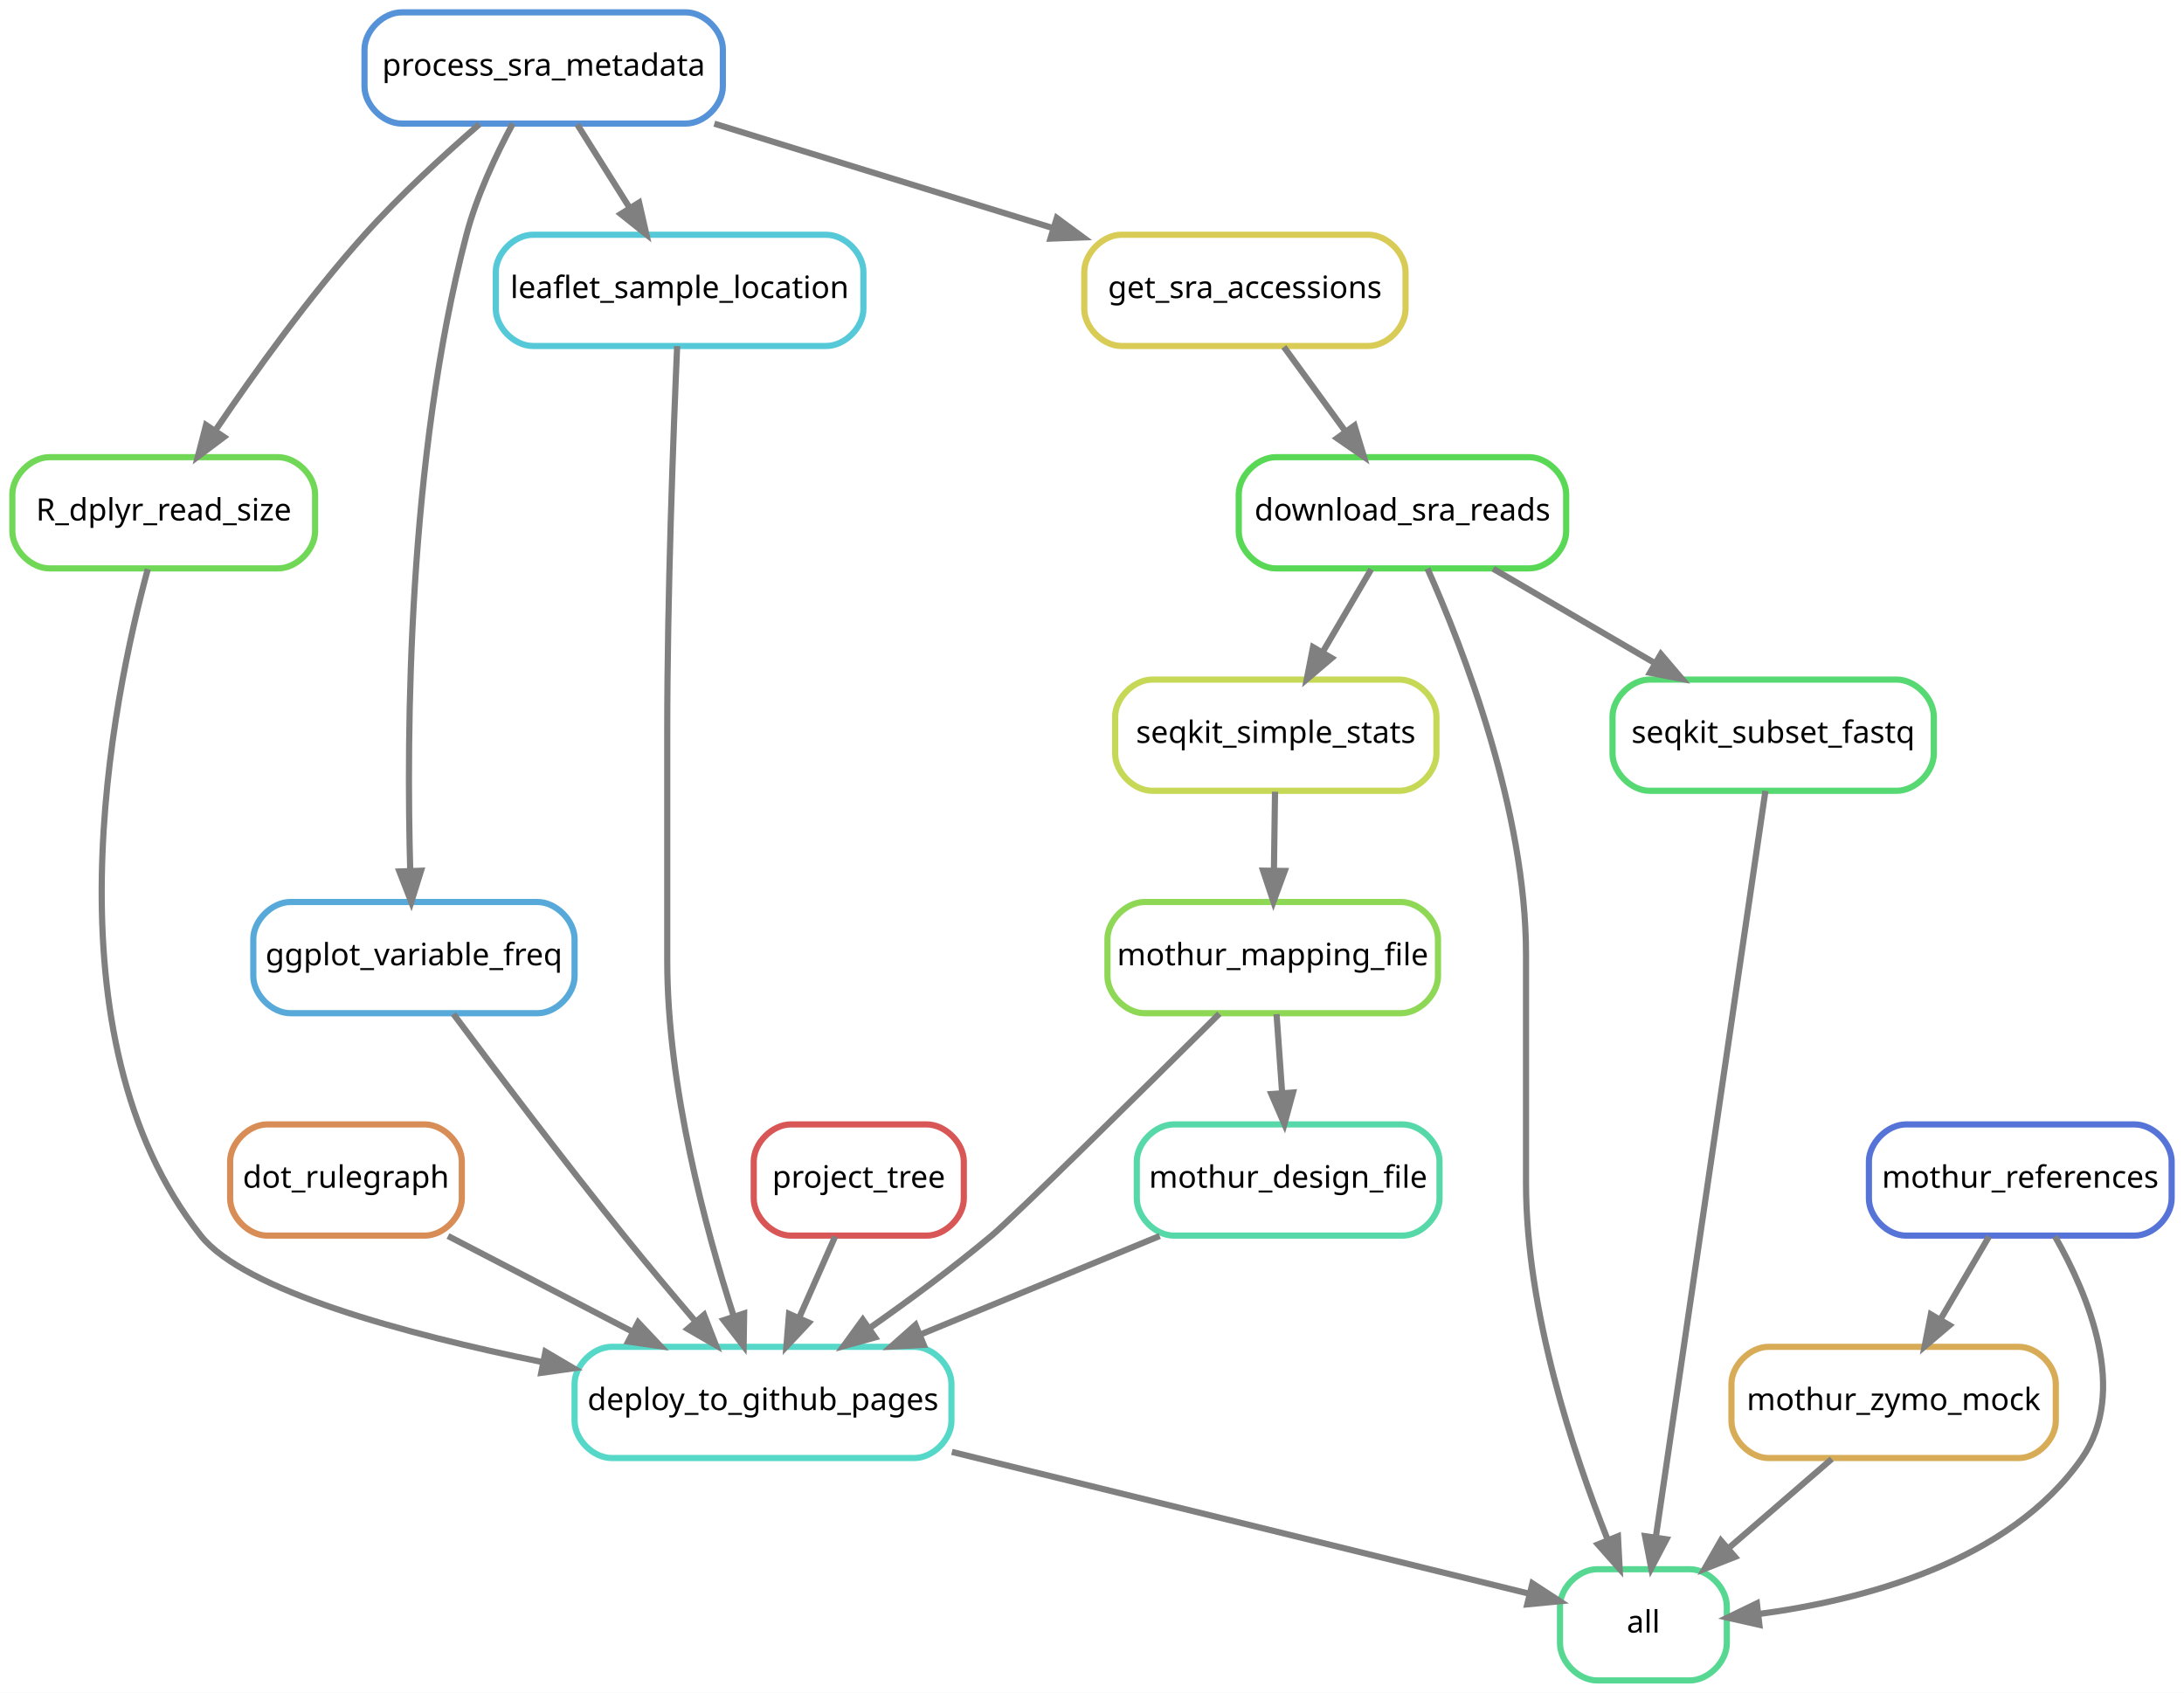
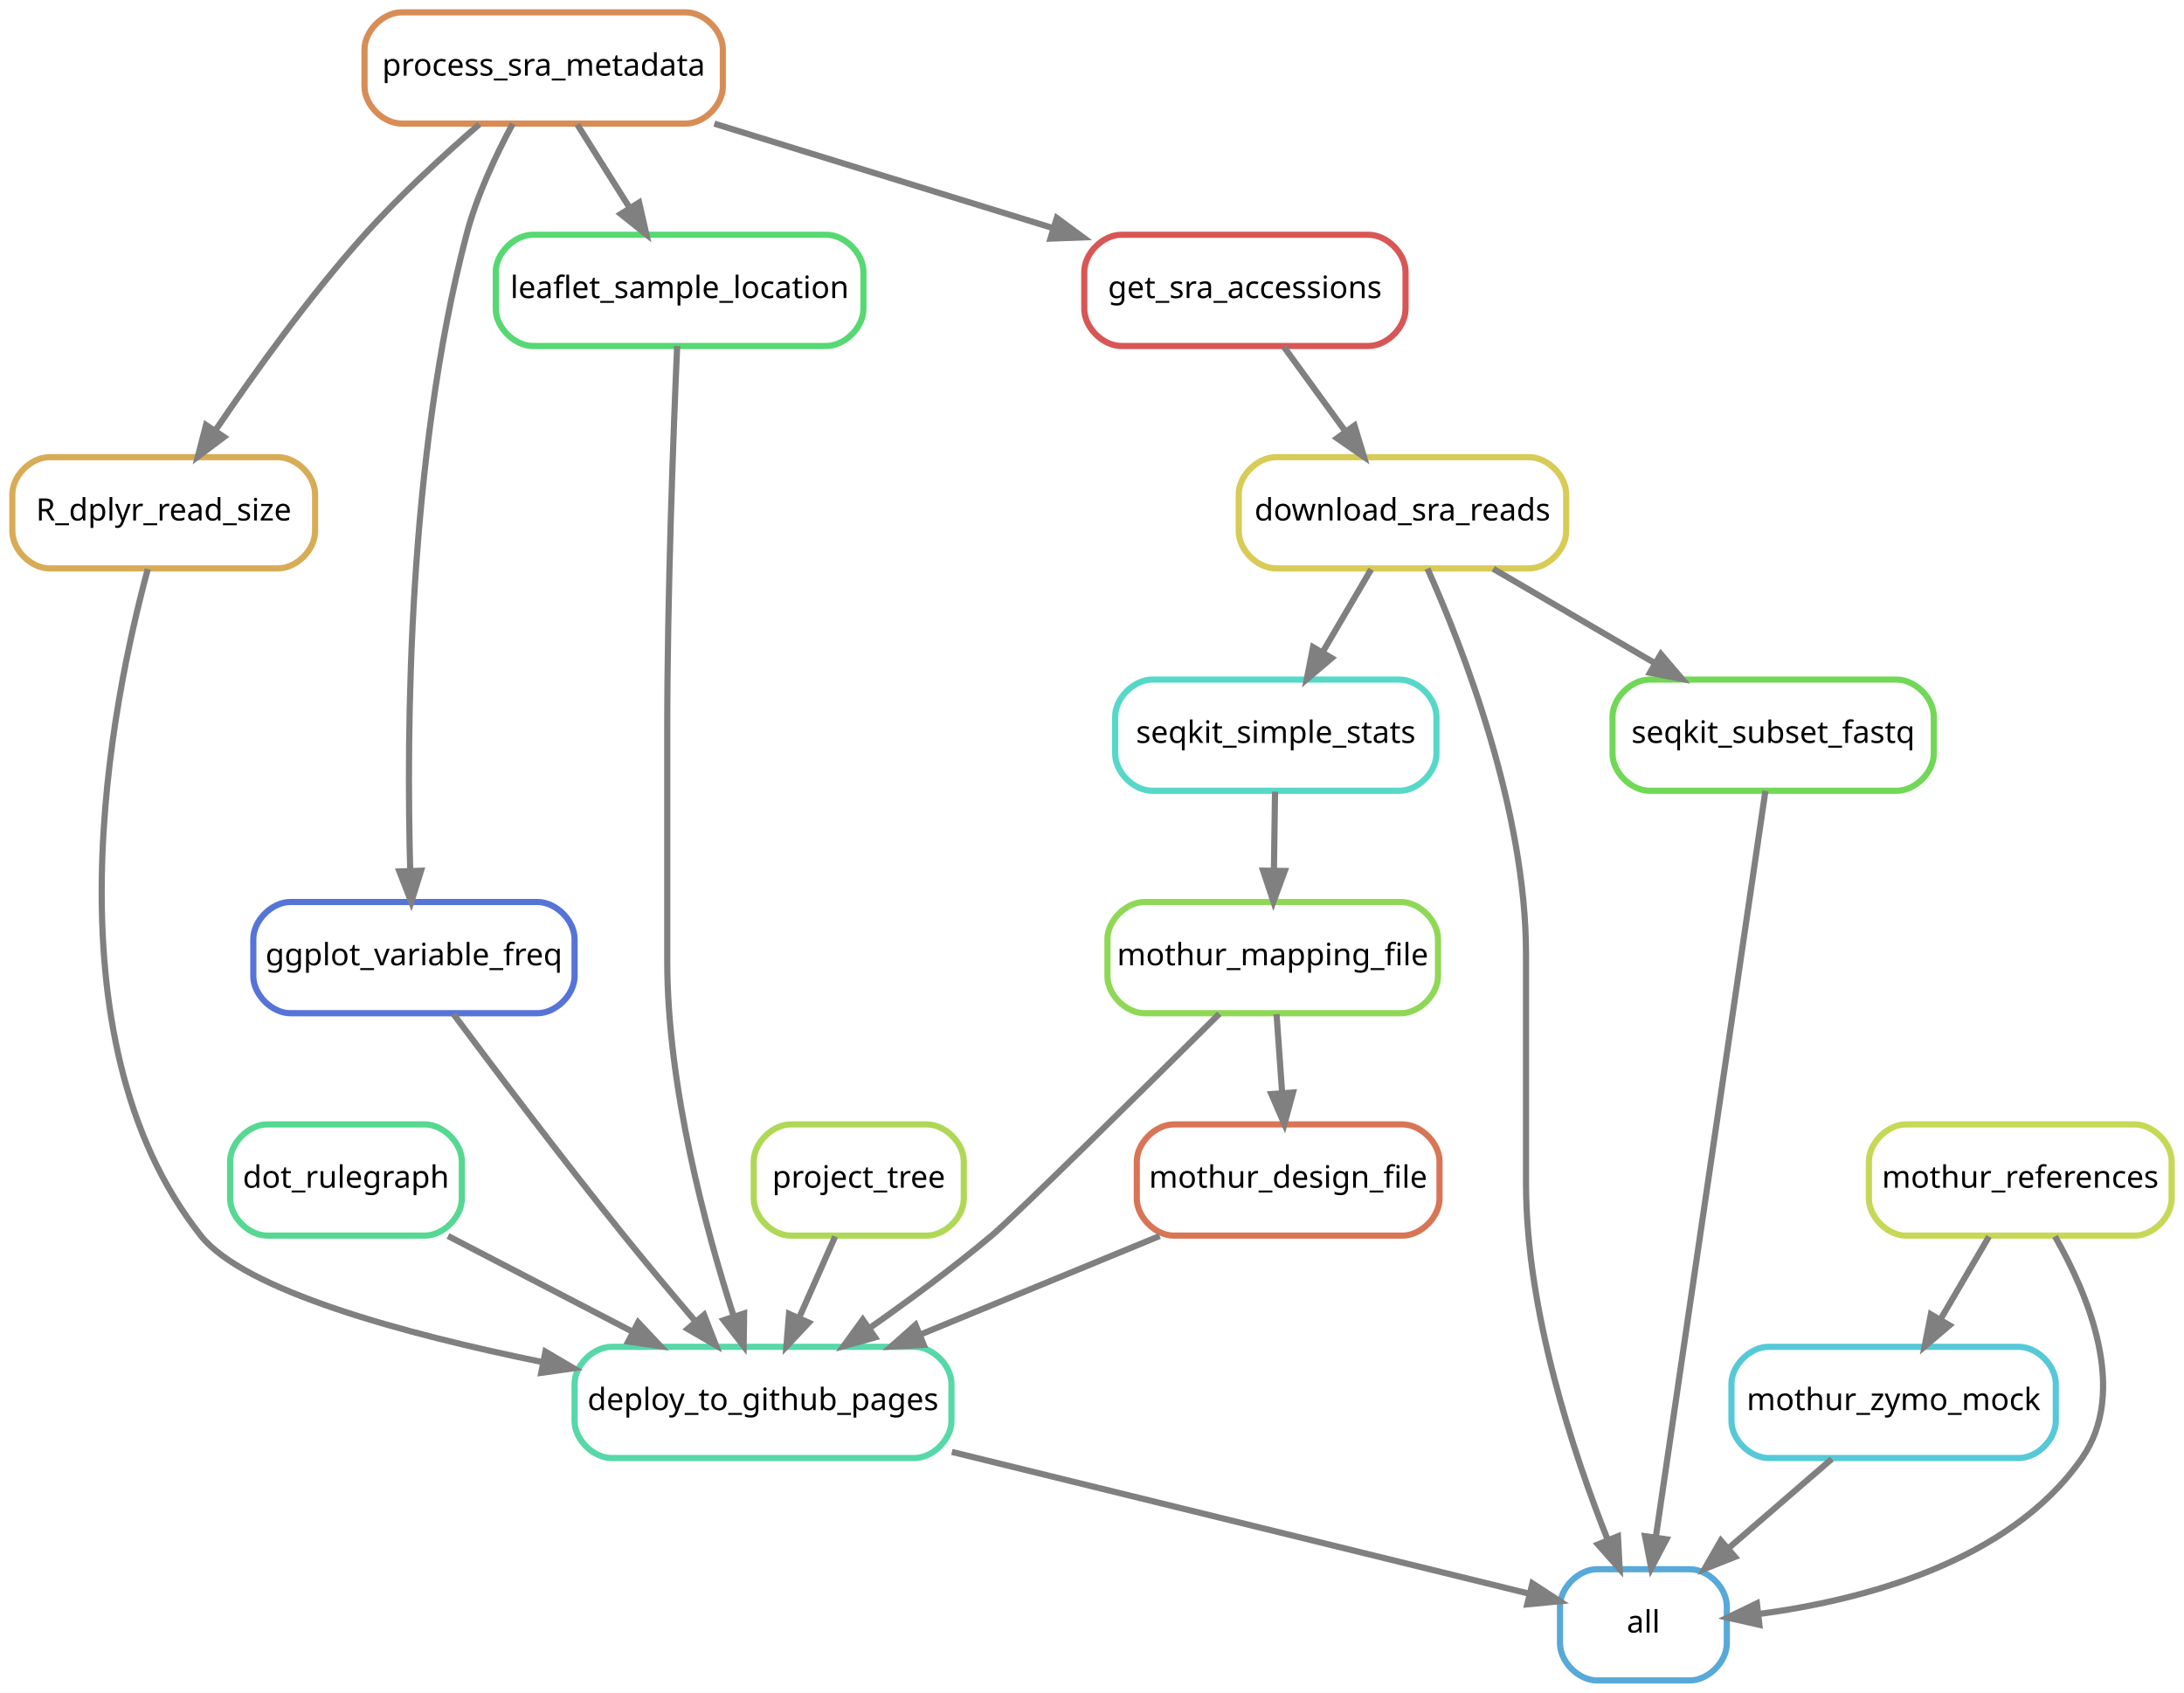
<svg xmlns="http://www.w3.org/2000/svg" width="707pt" height="548pt" viewBox="0.00 0.00 707.00 548.00">
  <g id="graph0" class="graph" transform="scale(1 1) rotate(0) translate(4 544)">
    <polygon fill="white" stroke="none" points="-4,4 -4,-544 703,-544 703,4 -4,4" />
    <g id="node1" class="node">
-       <path fill="none" stroke="#56d892" stroke-width="2" d="M543,-36C543,-36 513,-36 513,-36 507,-36 501,-30 501,-24 501,-24 501,-12 501,-12 501,-6 507,0 513,0 513,0 543,0 543,0 549,0 555,-6 555,-12 555,-12 555,-24 555,-24 555,-30 549,-36 543,-36" />
+       <path fill="none" stroke="#56a9d8" stroke-width="2" d="M543,-36C543,-36 513,-36 513,-36 507,-36 501,-30 501,-24 501,-24 501,-12 501,-12 501,-6 507,0 513,0 513,0 543,0 543,0 549,0 555,-6 555,-12 555,-12 555,-24 555,-24 555,-30 549,-36 543,-36" />
      <text text-anchor="middle" x="528" y="-15.5" font-family="sans" font-size="10.00">all</text>
    </g>
    <g id="node2" class="node">
-       <path fill="none" stroke="#56d8c9" stroke-width="2" d="M292,-108C292,-108 194,-108 194,-108 188,-108 182,-102 182,-96 182,-96 182,-84 182,-84 182,-78 188,-72 194,-72 194,-72 292,-72 292,-72 298,-72 304,-78 304,-84 304,-84 304,-96 304,-96 304,-102 298,-108 292,-108" />
+       <path fill="none" stroke="#56d8a9" stroke-width="2" d="M292,-108C292,-108 194,-108 194,-108 188,-108 182,-102 182,-96 182,-96 182,-84 182,-84 182,-78 188,-72 194,-72 194,-72 292,-72 292,-72 298,-72 304,-78 304,-84 304,-84 304,-96 304,-96 304,-102 298,-108 292,-108" />
      <text text-anchor="middle" x="243" y="-87.5" font-family="sans" font-size="10.00">deploy_to_github_pages</text>
    </g>
-     <g id="edge3" class="edge">
+     <g id="edge4" class="edge">
      <path fill="none" stroke="grey" stroke-width="2" d="M304.14,-73.98C360.98,-60.02 443.78,-39.68 491.13,-28.06" />
      <polygon fill="grey" stroke="grey" stroke-width="2" points="492.07,-31.43 500.95,-25.64 490.4,-24.63 492.07,-31.43" />
    </g>
    <g id="node3" class="node">
-       <path fill="none" stroke="#d88d56" stroke-width="2" d="M133.5,-180C133.5,-180 82.5,-180 82.5,-180 76.5,-180 70.5,-174 70.5,-168 70.5,-168 70.5,-156 70.5,-156 70.5,-150 76.5,-144 82.5,-144 82.5,-144 133.5,-144 133.5,-144 139.5,-144 145.5,-150 145.5,-156 145.5,-156 145.5,-168 145.5,-168 145.5,-174 139.5,-180 133.5,-180" />
+       <path fill="none" stroke="#56d892" stroke-width="2" d="M133.5,-180C133.5,-180 82.5,-180 82.5,-180 76.5,-180 70.5,-174 70.5,-168 70.5,-168 70.5,-156 70.5,-156 70.5,-150 76.5,-144 82.5,-144 82.5,-144 133.5,-144 133.5,-144 139.5,-144 145.5,-150 145.5,-156 145.5,-156 145.5,-168 145.5,-168 145.5,-174 139.5,-180 133.5,-180" />
      <text text-anchor="middle" x="108" y="-159.5" font-family="sans" font-size="10.00">dot_rulegraph</text>
    </g>
-     <g id="edge7" class="edge">
+     <g id="edge9" class="edge">
      <path fill="none" stroke="grey" stroke-width="2" d="M141.02,-143.88C159.08,-134.51 181.65,-122.81 200.95,-112.8" />
      <polygon fill="grey" stroke="grey" stroke-width="2" points="202.58,-115.9 209.85,-108.19 199.36,-109.69 202.58,-115.9" />
    </g>
    <g id="node4" class="node">
-       <path fill="none" stroke="#56a9d8" stroke-width="2" d="M170,-252C170,-252 90,-252 90,-252 84,-252 78,-246 78,-240 78,-240 78,-228 78,-228 78,-222 84,-216 90,-216 90,-216 170,-216 170,-216 176,-216 182,-222 182,-228 182,-228 182,-240 182,-240 182,-246 176,-252 170,-252" />
+       <path fill="none" stroke="#5673d8" stroke-width="2" d="M170,-252C170,-252 90,-252 90,-252 84,-252 78,-246 78,-240 78,-240 78,-228 78,-228 78,-222 84,-216 90,-216 90,-216 170,-216 170,-216 176,-216 182,-222 182,-228 182,-228 182,-240 182,-240 182,-246 176,-252 170,-252" />
      <text text-anchor="middle" x="130" y="-231.5" font-family="sans" font-size="10.00">ggplot_variable_freq</text>
    </g>
    <g id="edge12" class="edge">
      <path fill="none" stroke="grey" stroke-width="2" d="M142.78,-215.74C156.26,-197.65 178.24,-168.53 198,-144 205.42,-134.79 213.76,-124.86 221.22,-116.12" />
      <polygon fill="grey" stroke="grey" stroke-width="2" points="223.92,-118.35 227.77,-108.48 218.6,-113.79 223.92,-118.35" />
    </g>
    <g id="node5" class="node">
-       <path fill="none" stroke="#5692d8" stroke-width="2" d="M218,-540C218,-540 126,-540 126,-540 120,-540 114,-534 114,-528 114,-528 114,-516 114,-516 114,-510 120,-504 126,-504 126,-504 218,-504 218,-504 224,-504 230,-510 230,-516 230,-516 230,-528 230,-528 230,-534 224,-540 218,-540" />
+       <path fill="none" stroke="#d88d56" stroke-width="2" d="M218,-540C218,-540 126,-540 126,-540 120,-540 114,-534 114,-528 114,-528 114,-516 114,-516 114,-510 120,-504 126,-504 126,-504 218,-504 218,-504 224,-504 230,-510 230,-516 230,-516 230,-528 230,-528 230,-534 224,-540 218,-540" />
      <text text-anchor="middle" x="172" y="-519.5" font-family="sans" font-size="10.00">process_sra_metadata</text>
    </g>
    <g id="edge13" class="edge">
      <path fill="none" stroke="grey" stroke-width="2" d="M161.98,-503.95C156.56,-493.85 150.31,-480.6 147,-468 127.96,-395.49 127.55,-306.22 128.8,-262.2" />
      <polygon fill="grey" stroke="grey" stroke-width="2" points="132.3,-262.13 129.14,-252.01 125.3,-261.89 132.3,-262.13" />
    </g>
    <g id="node6" class="node">
-       <path fill="none" stroke="#56c9d8" stroke-width="2" d="M263.5,-468C263.5,-468 168.5,-468 168.5,-468 162.5,-468 156.5,-462 156.5,-456 156.5,-456 156.5,-444 156.5,-444 156.5,-438 162.5,-432 168.5,-432 168.5,-432 263.5,-432 263.5,-432 269.5,-432 275.5,-438 275.5,-444 275.5,-444 275.5,-456 275.5,-456 275.5,-462 269.5,-468 263.5,-468" />
+       <path fill="none" stroke="#56d873" stroke-width="2" d="M263.5,-468C263.5,-468 168.5,-468 168.5,-468 162.5,-468 156.5,-462 156.5,-456 156.5,-456 156.5,-444 156.5,-444 156.5,-438 162.5,-432 168.5,-432 168.5,-432 263.5,-432 263.5,-432 269.5,-432 275.5,-438 275.5,-444 275.5,-444 275.5,-456 275.5,-456 275.5,-462 269.5,-468 263.5,-468" />
      <text text-anchor="middle" x="216" y="-447.5" font-family="sans" font-size="10.00">leaflet_sample_location</text>
    </g>
    <g id="edge14" class="edge">
      <path fill="none" stroke="grey" stroke-width="2" d="M182.88,-503.7C187.99,-495.56 194.2,-485.69 199.84,-476.7" />
      <polygon fill="grey" stroke="grey" stroke-width="2" points="202.89,-478.43 205.25,-468.1 196.96,-474.71 202.89,-478.43" />
    </g>
    <g id="node8" class="node">
-       <path fill="none" stroke="#70d856" stroke-width="2" d="M86,-396C86,-396 12,-396 12,-396 6,-396 0,-390 0,-384 0,-384 0,-372 0,-372 0,-366 6,-360 12,-360 12,-360 86,-360 86,-360 92,-360 98,-366 98,-372 98,-372 98,-384 98,-384 98,-390 92,-396 86,-396" />
+       <path fill="none" stroke="#d8ac56" stroke-width="2" d="M86,-396C86,-396 12,-396 12,-396 6,-396 0,-390 0,-384 0,-384 0,-372 0,-372 0,-366 6,-360 12,-360 12,-360 86,-360 86,-360 92,-360 98,-366 98,-372 98,-372 98,-384 98,-384 98,-390 92,-396 86,-396" />
      <text text-anchor="middle" x="49" y="-375.5" font-family="sans" font-size="10.00">R_dplyr_read_size</text>
    </g>
    <g id="edge15" class="edge">
      <path fill="none" stroke="grey" stroke-width="2" d="M151.19,-503.78C139.7,-493.84 125.47,-480.8 114,-468 96,-447.92 78.12,-422.97 65.68,-404.6" />
      <polygon fill="grey" stroke="grey" stroke-width="2" points="68.51,-402.53 60.04,-396.17 62.69,-406.42 68.51,-402.53" />
    </g>
    <g id="node12" class="node">
-       <path fill="none" stroke="#d8cb56" stroke-width="2" d="M439,-468C439,-468 359,-468 359,-468 353,-468 347,-462 347,-456 347,-456 347,-444 347,-444 347,-438 353,-432 359,-432 359,-432 439,-432 439,-432 445,-432 451,-438 451,-444 451,-444 451,-456 451,-456 451,-462 445,-468 439,-468" />
+       <path fill="none" stroke="#d85656" stroke-width="2" d="M439,-468C439,-468 359,-468 359,-468 353,-468 347,-462 347,-456 347,-456 347,-444 347,-444 347,-438 353,-432 359,-432 359,-432 439,-432 439,-432 445,-432 451,-438 451,-444 451,-444 451,-456 451,-456 451,-462 445,-468 439,-468" />
      <text text-anchor="middle" x="399" y="-447.5" font-family="sans" font-size="10.00">get_sra_accessions</text>
    </g>
    <g id="edge19" class="edge">
      <path fill="none" stroke="grey" stroke-width="2" d="M227.24,-503.97C260.33,-493.76 302.47,-480.77 336.74,-470.2" />
      <polygon fill="grey" stroke="grey" stroke-width="2" points="338.11,-473.44 346.64,-467.15 336.05,-466.75 338.11,-473.44" />
    </g>
    <g id="edge11" class="edge">
      <path fill="none" stroke="grey" stroke-width="2" d="M215.21,-431.96C214.04,-405.3 212,-352.13 212,-307 212,-307 212,-307 212,-233 212,-192.1 224.43,-146.06 233.55,-117.79" />
      <polygon fill="grey" stroke="grey" stroke-width="2" points="236.89,-118.82 236.73,-108.22 230.25,-116.61 236.89,-118.82" />
    </g>
    <g id="node7" class="node">
-       <path fill="none" stroke="#d85656" stroke-width="2" d="M296,-180C296,-180 252,-180 252,-180 246,-180 240,-174 240,-168 240,-168 240,-156 240,-156 240,-150 246,-144 252,-144 252,-144 296,-144 296,-144 302,-144 308,-150 308,-156 308,-156 308,-168 308,-168 308,-174 302,-180 296,-180" />
+       <path fill="none" stroke="#afd856" stroke-width="2" d="M296,-180C296,-180 252,-180 252,-180 246,-180 240,-174 240,-168 240,-168 240,-156 240,-156 240,-150 246,-144 252,-144 252,-144 296,-144 296,-144 302,-144 308,-150 308,-156 308,-156 308,-168 308,-168 308,-174 302,-180 296,-180" />
      <text text-anchor="middle" x="274" y="-159.5" font-family="sans" font-size="10.00">project_tree</text>
    </g>
-     <g id="edge6" class="edge">
+     <g id="edge7" class="edge">
      <path fill="none" stroke="grey" stroke-width="2" d="M266.34,-143.7C262.81,-135.73 258.54,-126.1 254.63,-117.26" />
      <polygon fill="grey" stroke="grey" stroke-width="2" points="257.82,-115.83 250.57,-108.1 251.42,-118.67 257.82,-115.83" />
    </g>
-     <g id="edge9" class="edge">
+     <g id="edge6" class="edge">
      <path fill="none" stroke="grey" stroke-width="2" d="M43.85,-359.78C32.44,-317.74 9.85,-208.64 61,-144 75.1,-126.19 126.92,-112.17 171.68,-103.04" />
      <polygon fill="grey" stroke="grey" stroke-width="2" points="172.57,-106.43 181.7,-101.05 171.21,-99.57 172.57,-106.43" />
    </g>
    <g id="node9" class="node">
      <path fill="none" stroke="#8fd856" stroke-width="2" d="M449.5,-252C449.5,-252 366.5,-252 366.5,-252 360.5,-252 354.5,-246 354.5,-240 354.5,-240 354.5,-228 354.5,-228 354.5,-222 360.5,-216 366.5,-216 366.5,-216 449.5,-216 449.5,-216 455.5,-216 461.5,-222 461.5,-228 461.5,-228 461.5,-240 461.5,-240 461.5,-246 455.5,-252 449.5,-252" />
      <text text-anchor="middle" x="408" y="-231.5" font-family="sans" font-size="10.00">mothur_mapping_file</text>
    </g>
    <g id="edge8" class="edge">
      <path fill="none" stroke="grey" stroke-width="2" d="M390.72,-215.82C366.51,-191.79 324.62,-150.39 317,-144 304.6,-133.6 290.29,-123.05 277.57,-114.12" />
      <polygon fill="grey" stroke="grey" stroke-width="2" points="279.28,-111.04 269.07,-108.22 275.29,-116.8 279.28,-111.04" />
    </g>
    <g id="node13" class="node">
-       <path fill="none" stroke="#56d8a9" stroke-width="2" d="M450,-180C450,-180 376,-180 376,-180 370,-180 364,-174 364,-168 364,-168 364,-156 364,-156 364,-150 370,-144 376,-144 376,-144 450,-144 450,-144 456,-144 462,-150 462,-156 462,-156 462,-168 462,-168 462,-174 456,-180 450,-180" />
+       <path fill="none" stroke="#d87556" stroke-width="2" d="M450,-180C450,-180 376,-180 376,-180 370,-180 364,-174 364,-168 364,-168 364,-156 364,-156 364,-150 370,-144 376,-144 376,-144 450,-144 450,-144 456,-144 462,-150 462,-156 462,-156 462,-168 462,-168 462,-174 456,-180 450,-180" />
      <text text-anchor="middle" x="413" y="-159.5" font-family="sans" font-size="10.00">mothur_design_file</text>
    </g>
    <g id="edge20" class="edge">
      <path fill="none" stroke="grey" stroke-width="2" d="M409.24,-215.7C409.79,-207.98 410.45,-198.71 411.06,-190.11" />
      <polygon fill="grey" stroke="grey" stroke-width="2" points="414.56,-190.33 411.78,-180.1 407.57,-189.83 414.56,-190.33" />
    </g>
    <g id="node10" class="node">
-       <path fill="none" stroke="#c6d856" stroke-width="2" d="M449,-324C449,-324 369,-324 369,-324 363,-324 357,-318 357,-312 357,-312 357,-300 357,-300 357,-294 363,-288 369,-288 369,-288 449,-288 449,-288 455,-288 461,-294 461,-300 461,-300 461,-312 461,-312 461,-318 455,-324 449,-324" />
+       <path fill="none" stroke="#56d8c9" stroke-width="2" d="M449,-324C449,-324 369,-324 369,-324 363,-324 357,-318 357,-312 357,-312 357,-300 357,-300 357,-294 363,-288 369,-288 369,-288 449,-288 449,-288 455,-288 461,-294 461,-300 461,-300 461,-312 461,-312 461,-318 455,-324 449,-324" />
      <text text-anchor="middle" x="409" y="-303.5" font-family="sans" font-size="10.00">seqkit_simple_stats</text>
    </g>
    <g id="edge16" class="edge">
      <path fill="none" stroke="grey" stroke-width="2" d="M408.75,-287.7C408.64,-279.98 408.51,-270.71 408.39,-262.11" />
      <polygon fill="grey" stroke="grey" stroke-width="2" points="411.89,-262.05 408.24,-252.1 404.89,-262.15 411.89,-262.05" />
    </g>
    <g id="node11" class="node">
-       <path fill="none" stroke="#59d856" stroke-width="2" d="M491,-396C491,-396 409,-396 409,-396 403,-396 397,-390 397,-384 397,-384 397,-372 397,-372 397,-366 403,-360 409,-360 409,-360 491,-360 491,-360 497,-360 503,-366 503,-372 503,-372 503,-384 503,-384 503,-390 497,-396 491,-396" />
+       <path fill="none" stroke="#d8cb56" stroke-width="2" d="M491,-396C491,-396 409,-396 409,-396 403,-396 397,-390 397,-384 397,-384 397,-372 397,-372 397,-366 403,-360 409,-360 409,-360 491,-360 491,-360 497,-360 503,-366 503,-372 503,-372 503,-384 503,-384 503,-390 497,-396 491,-396" />
      <text text-anchor="middle" x="450" y="-375.5" font-family="sans" font-size="10.00">download_sra_reads</text>
    </g>
    <g id="edge1" class="edge">
      <path fill="none" stroke="grey" stroke-width="2" d="M458.09,-359.95C469.78,-333.72 490,-281.61 490,-235 490,-235 490,-235 490,-161 490,-119.63 505.23,-73.72 516.41,-45.61" />
      <polygon fill="grey" stroke="grey" stroke-width="2" points="519.76,-46.67 520.31,-36.09 513.28,-44.02 519.76,-46.67" />
    </g>
    <g id="edge17" class="edge">
      <path fill="none" stroke="grey" stroke-width="2" d="M439.87,-359.7C435.15,-351.64 429.44,-341.89 424.22,-332.98" />
      <polygon fill="grey" stroke="grey" stroke-width="2" points="427.09,-330.96 419.02,-324.1 421.05,-334.5 427.09,-330.96" />
    </g>
    <g id="node14" class="node">
-       <path fill="none" stroke="#56d873" stroke-width="2" d="M610,-324C610,-324 530,-324 530,-324 524,-324 518,-318 518,-312 518,-312 518,-300 518,-300 518,-294 524,-288 530,-288 530,-288 610,-288 610,-288 616,-288 622,-294 622,-300 622,-300 622,-312 622,-312 622,-318 616,-324 610,-324" />
+       <path fill="none" stroke="#70d856" stroke-width="2" d="M610,-324C610,-324 530,-324 530,-324 524,-324 518,-318 518,-312 518,-312 518,-300 518,-300 518,-294 524,-288 530,-288 530,-288 610,-288 610,-288 616,-288 622,-294 622,-300 622,-300 622,-312 622,-312 622,-318 616,-324 610,-324" />
      <text text-anchor="middle" x="570" y="-303.5" font-family="sans" font-size="10.00">seqkit_subset_fastq</text>
    </g>
    <g id="edge21" class="edge">
      <path fill="none" stroke="grey" stroke-width="2" d="M479.36,-359.88C495.05,-350.72 514.56,-339.34 531.45,-329.48" />
      <polygon fill="grey" stroke="grey" stroke-width="2" points="533.66,-332.25 540.53,-324.19 530.13,-326.21 533.66,-332.25" />
    </g>
    <g id="edge18" class="edge">
      <path fill="none" stroke="grey" stroke-width="2" d="M411.61,-431.7C417.6,-423.47 424.88,-413.48 431.48,-404.42" />
      <polygon fill="grey" stroke="grey" stroke-width="2" points="434.48,-406.25 437.54,-396.1 428.82,-402.13 434.48,-406.25" />
    </g>
    <g id="edge10" class="edge">
      <path fill="none" stroke="grey" stroke-width="2" d="M371.41,-143.88C347.97,-134.22 318.5,-122.09 293.7,-111.88" />
      <polygon fill="grey" stroke="grey" stroke-width="2" points="295.03,-108.64 284.45,-108.07 292.37,-115.11 295.03,-108.64" />
    </g>
-     <g id="edge2" class="edge">
+     <g id="edge3" class="edge">
      <path fill="none" stroke="grey" stroke-width="2" d="M567.5,-287.97C560.48,-240.19 540.57,-104.62 532,-46.27" />
      <polygon fill="grey" stroke="grey" stroke-width="2" points="535.46,-45.69 530.54,-36.31 528.53,-46.71 535.46,-45.69" />
    </g>
    <g id="node15" class="node">
-       <path fill="none" stroke="#5673d8" stroke-width="2" d="M687,-180C687,-180 613,-180 613,-180 607,-180 601,-174 601,-168 601,-168 601,-156 601,-156 601,-150 607,-144 613,-144 613,-144 687,-144 687,-144 693,-144 699,-150 699,-156 699,-156 699,-168 699,-168 699,-174 693,-180 687,-180" />
+       <path fill="none" stroke="#c6d856" stroke-width="2" d="M687,-180C687,-180 613,-180 613,-180 607,-180 601,-174 601,-168 601,-168 601,-156 601,-156 601,-150 607,-144 613,-144 613,-144 687,-144 687,-144 693,-144 699,-150 699,-156 699,-156 699,-168 699,-168 699,-174 693,-180 687,-180" />
      <text text-anchor="middle" x="650" y="-159.5" font-family="sans" font-size="10.00">mothur_references</text>
    </g>
-     <g id="edge5" class="edge">
+     <g id="edge2" class="edge">
      <path fill="none" stroke="grey" stroke-width="2" d="M661.24,-143.74C672.13,-124.61 684.99,-93.6 670,-72 646.54,-38.21 598.78,-25.92 565.15,-21.48" />
      <polygon fill="grey" stroke="grey" stroke-width="2" points="565.54,-18 555.21,-20.34 564.74,-24.96 565.54,-18" />
    </g>
    <g id="node16" class="node">
-       <path fill="none" stroke="#d8ac56" stroke-width="2" d="M649.5,-108C649.5,-108 568.5,-108 568.5,-108 562.5,-108 556.5,-102 556.5,-96 556.5,-96 556.5,-84 556.5,-84 556.5,-78 562.5,-72 568.5,-72 568.5,-72 649.5,-72 649.5,-72 655.5,-72 661.5,-78 661.5,-84 661.5,-84 661.5,-96 661.5,-96 661.5,-102 655.5,-108 649.5,-108" />
+       <path fill="none" stroke="#56c9d8" stroke-width="2" d="M649.5,-108C649.5,-108 568.5,-108 568.5,-108 562.5,-108 556.5,-102 556.5,-96 556.5,-96 556.5,-84 556.5,-84 556.5,-78 562.5,-72 568.5,-72 568.5,-72 649.5,-72 649.5,-72 655.5,-72 661.5,-78 661.5,-84 661.5,-84 661.5,-96 661.5,-96 661.5,-102 655.5,-108 649.5,-108" />
      <text text-anchor="middle" x="609" y="-87.5" font-family="sans" font-size="10.00">mothur_zymo_mock</text>
    </g>
    <g id="edge22" class="edge">
      <path fill="none" stroke="grey" stroke-width="2" d="M639.87,-143.7C635.15,-135.64 629.44,-125.89 624.22,-116.98" />
      <polygon fill="grey" stroke="grey" stroke-width="2" points="627.09,-114.96 619.02,-108.1 621.05,-118.5 627.09,-114.96" />
    </g>
-     <g id="edge4" class="edge">
+     <g id="edge5" class="edge">
      <path fill="none" stroke="grey" stroke-width="2" d="M588.98,-71.7C578.87,-62.97 566.46,-52.24 555.48,-42.75" />
      <polygon fill="grey" stroke="grey" stroke-width="2" points="557.65,-39.99 547.79,-36.1 553.07,-45.29 557.65,-39.99" />
    </g>
  </g>
</svg>
